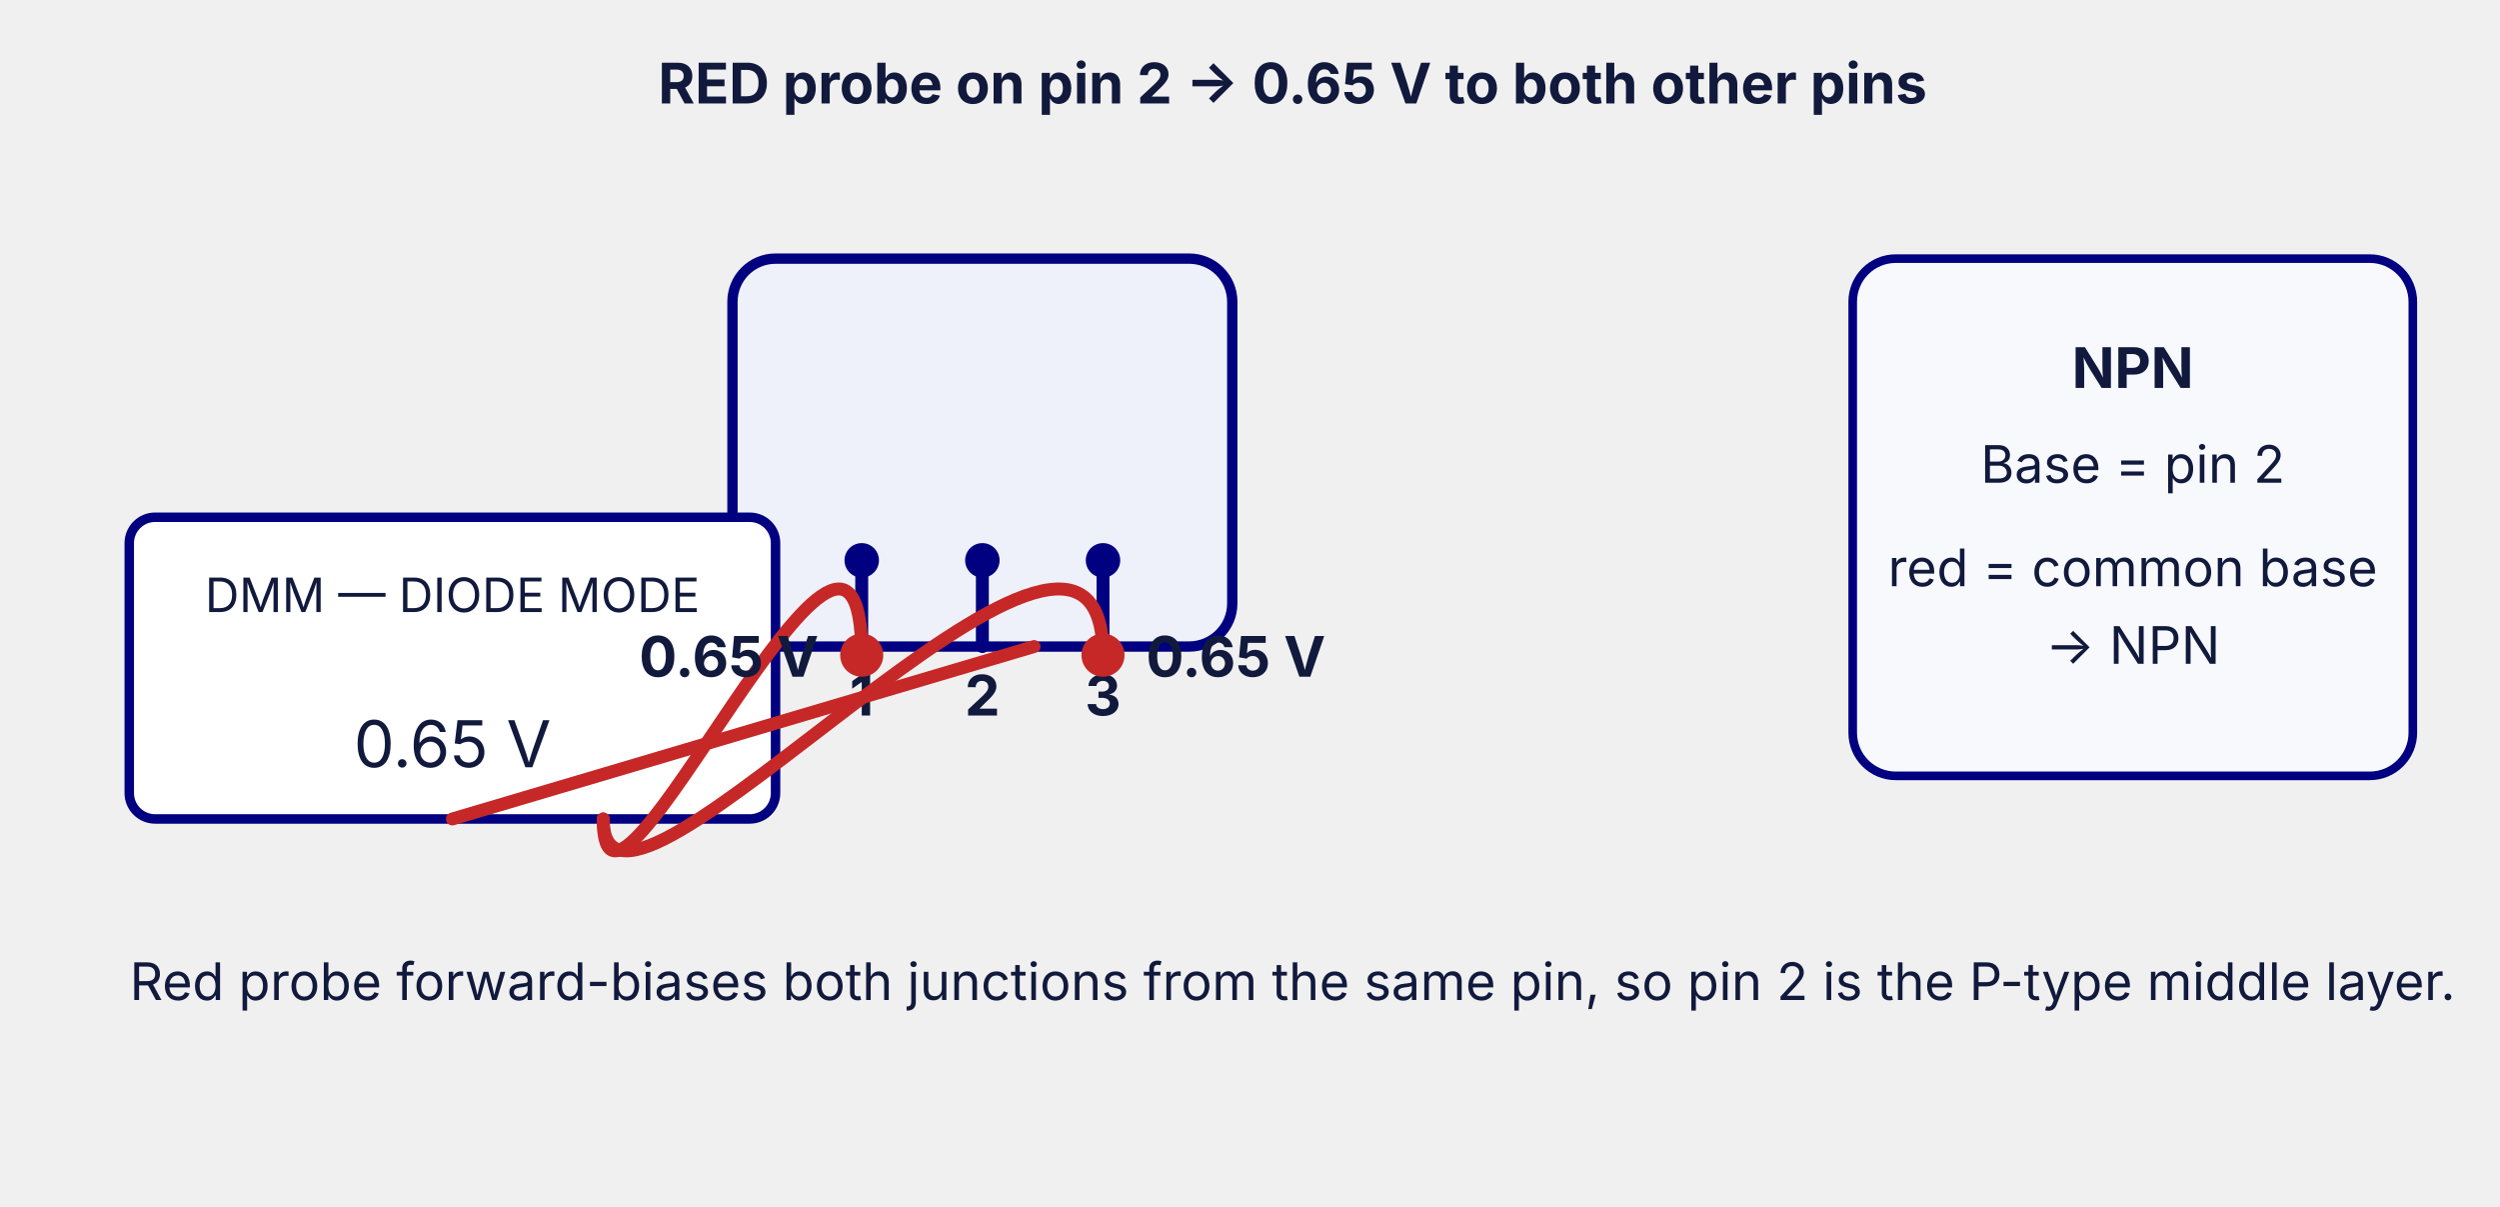
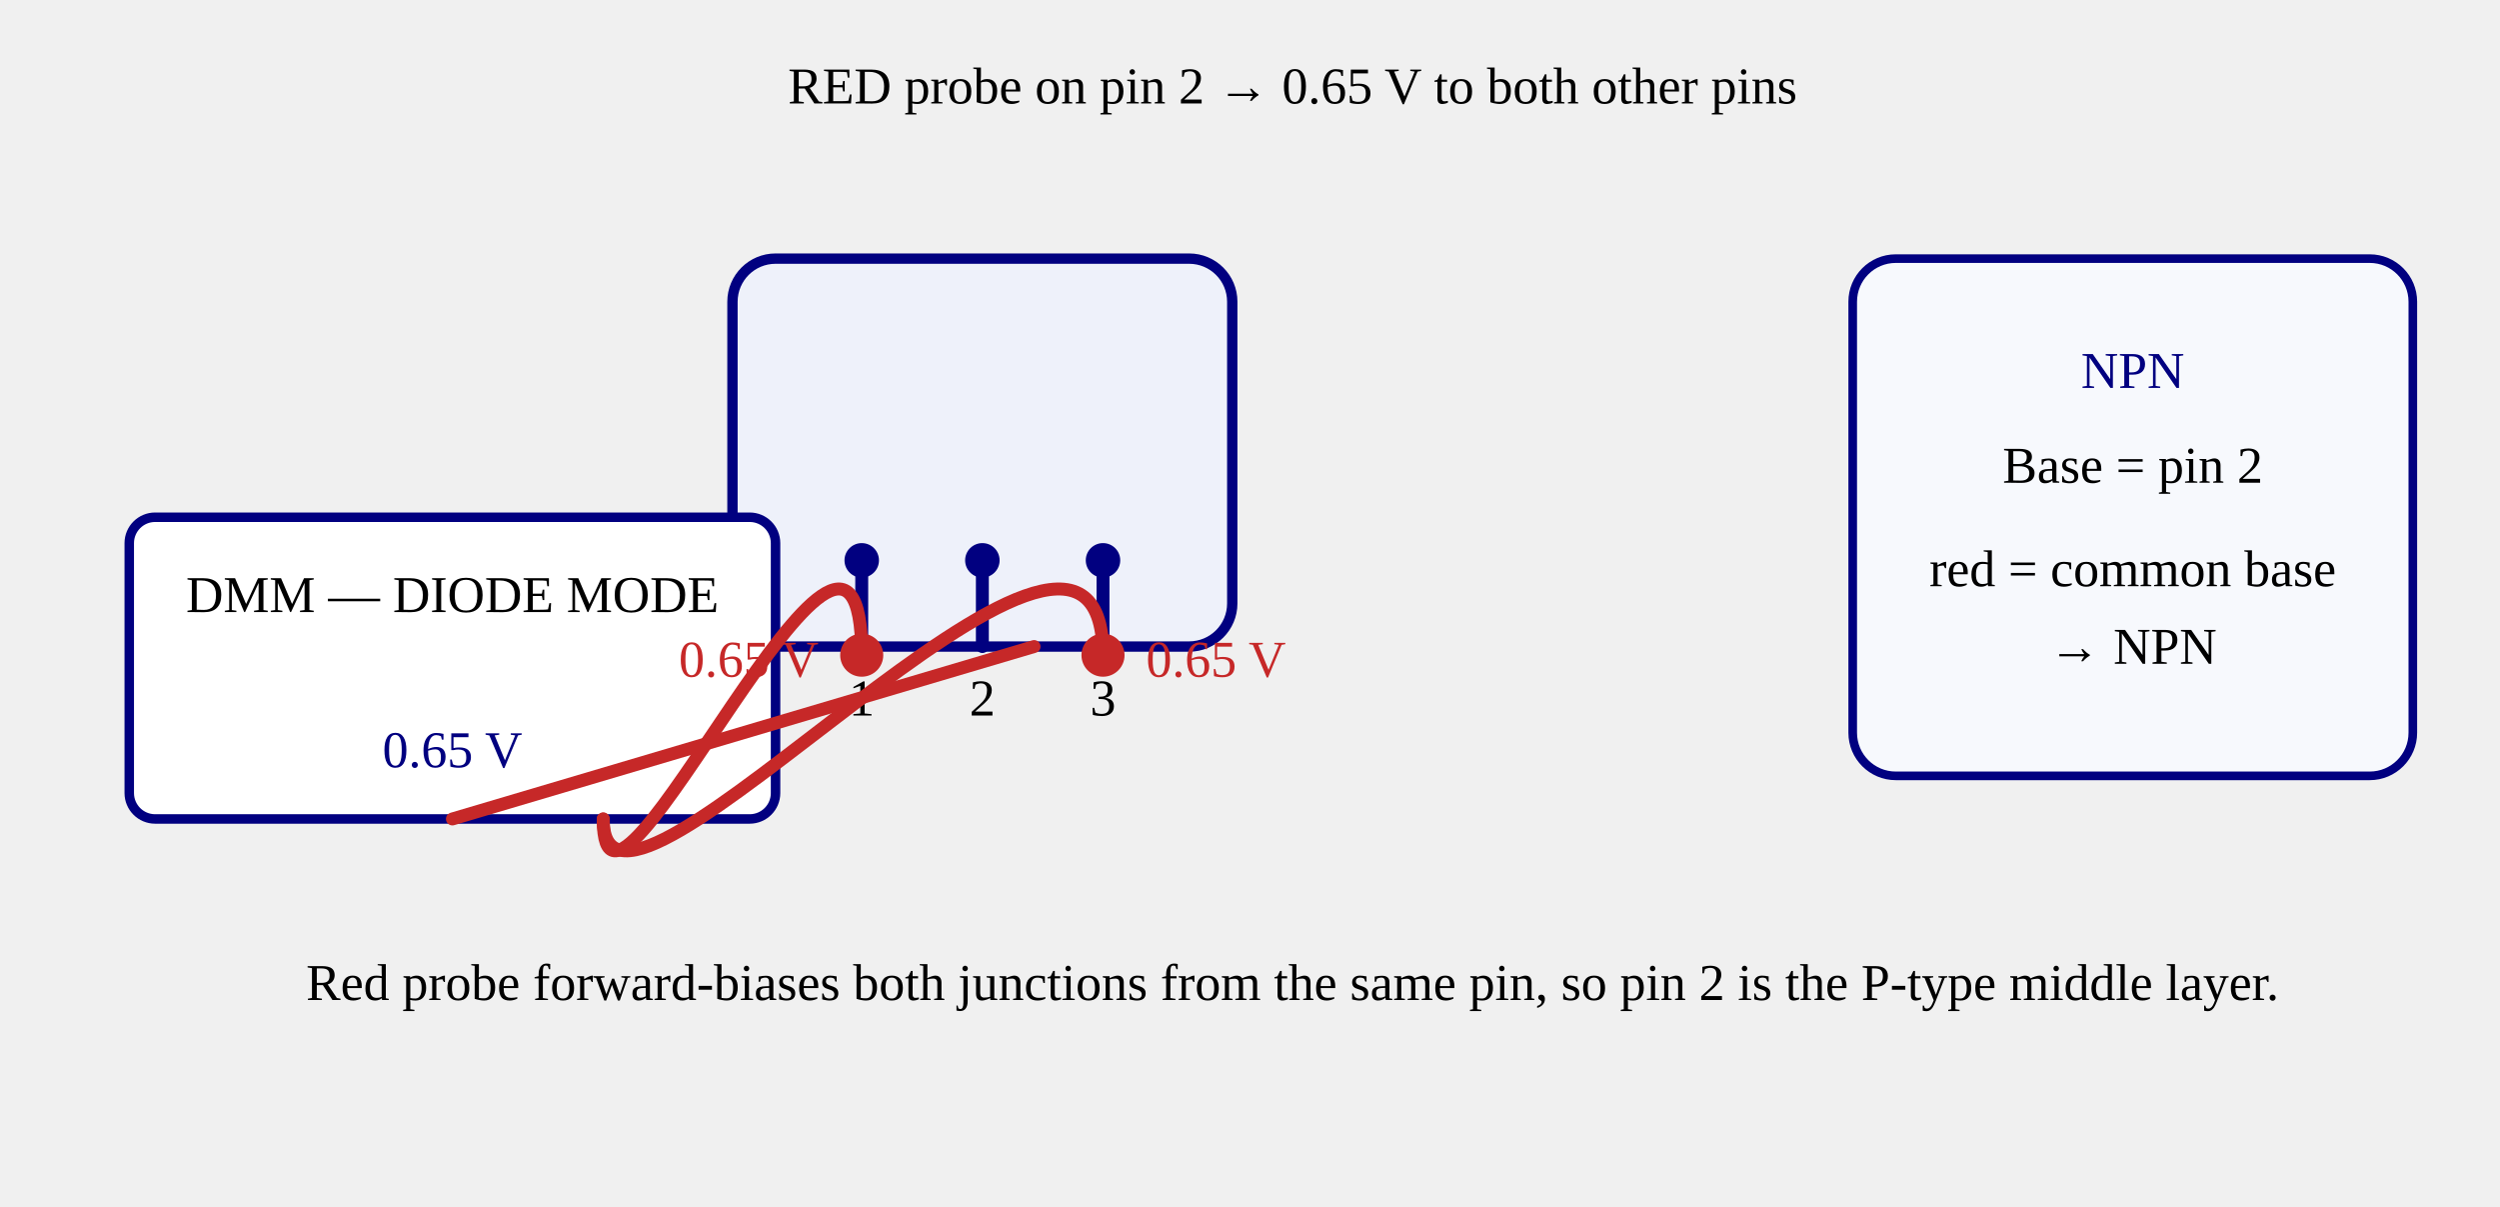
- <svg xmlns="http://www.w3.org/2000/svg" class="diagram-svg" width="580" height="280" viewBox="0 0 580 280" preserveAspectRatio="xMidYMid meet" role="img" aria-label="DMM in diode mode: RED probe on pin 2 gives 0.65 V to both other pins, so it is an NPN">
-   <style>
-  text{font-family:Inter,Arial,Helvetica,sans-serif;fill:#111a3d}
-  .gl{stroke:#c3cad9;stroke-width:1}.ax{stroke:#7d89a8;stroke-width:1.3}
-  .ac{fill:none;stroke:#B08A1B;stroke-width:2.2}
-  .t11{font-size:11px}.t12{font-size:12px}.t13{font-size:13px}.t15{font-size:15px}
-  .tb{font-size:13px;font-weight:700}.tg{font-size:13px;font-weight:700;fill:#7a5f0a}
-  .l{fill:none;stroke:#010080;stroke-width:2.4;stroke-linecap:round;stroke-linejoin:round}
-  .w{fill:none;stroke:#010080;stroke-width:2.8;stroke-linejoin:round;stroke-linecap:round}
-  .w2{fill:none;stroke:#a52a2a;stroke-width:2.6;stroke-linejoin:round;stroke-linecap:round}
-  .dm{fill:none;stroke:#010080;stroke-width:1.5;stroke-dasharray:5 4}
-  .dg{fill:none;stroke:#1e7a45;stroke-width:1.5;stroke-dasharray:6 4}
- </style>
+ <svg xmlns="http://www.w3.org/2000/svg" class="diagram-svg" viewBox="0 0 580 280" preserveAspectRatio="xMidYMid meet" role="img">
  <text class="tb" x="300" y="24" text-anchor="middle">RED probe on pin 2 → 0.65 V to both other pins</text>
  <path d="M180,60 h96 a10,10 0 0 1 10,10 v70 a10,10 0 0 1 -10,10 h-96 a10,10 0 0 1 -10,-10 v-70 a10,10 0 0 1 10,-10 z" fill="#eef1fa" stroke="#010080" stroke-width="2.4" />
  <line x1="200" y1="130" x2="200" y2="150" stroke="#010080" stroke-width="3" stroke-linecap="round" />
  <line x1="228" y1="130" x2="228" y2="150" stroke="#010080" stroke-width="3" stroke-linecap="round" />
  <line x1="256" y1="130" x2="256" y2="150" stroke="#010080" stroke-width="3" stroke-linecap="round" />
  <text class="tb" x="200" y="166" text-anchor="middle">1</text>
  <circle cx="200" cy="130" r="4" fill="#010080" />
  <text class="tb" x="228" y="166" text-anchor="middle">2</text>
  <circle cx="228" cy="130" r="4" fill="#010080" />
  <text class="tb" x="256" y="166" text-anchor="middle">3</text>
  <circle cx="256" cy="130" r="4" fill="#010080" />
  <rect x="30" y="120" width="150" height="70" rx="6" fill="#ffffff" stroke="#010080" stroke-width="2.2" />
  <text class="t11" x="105" y="142" text-anchor="middle">DMM — DIODE MODE</text>
  <text class="t15" x="105" y="178" text-anchor="middle" fill="#010080">0.65 V</text>
  <path d="M140,190 C140,230 200,92 200,152" fill="none" stroke="#C62828" stroke-width="3" stroke-linecap="round" />
  <circle cx="200" cy="152" r="5" fill="#C62828" />
  <text class="tb" x="190" y="157" text-anchor="end" fill="#C62828">0.65 V</text>
  <path d="M140,190 C140,230 256,92 256,152" fill="none" stroke="#C62828" stroke-width="3" stroke-linecap="round" />
  <circle cx="256" cy="152" r="5" fill="#C62828" />
  <text class="tb" x="266" y="157" text-anchor="start" fill="#C62828">0.65 V</text>
  <line x1="105" y1="190" x2="240" y2="150" stroke="#C62828" stroke-width="3" stroke-linecap="round" />
  <rect x="430" y="60" width="130" height="120" rx="10" fill="#f7f9fd" stroke="#010080" stroke-width="2" />
  <text class="tb" x="495" y="90" text-anchor="middle" fill="#010080">NPN</text>
  <text class="t12" x="495" y="112" text-anchor="middle">Base = pin 2</text>
  <text class="t12" x="495" y="136" text-anchor="middle">red = common base</text>
  <text class="t12" x="495" y="154" text-anchor="middle">→ NPN</text>
  <text class="t12" x="300" y="232" text-anchor="middle">Red probe forward-biases both junctions from the same pin, so pin 2 is the P-type middle layer.</text>
</svg>
